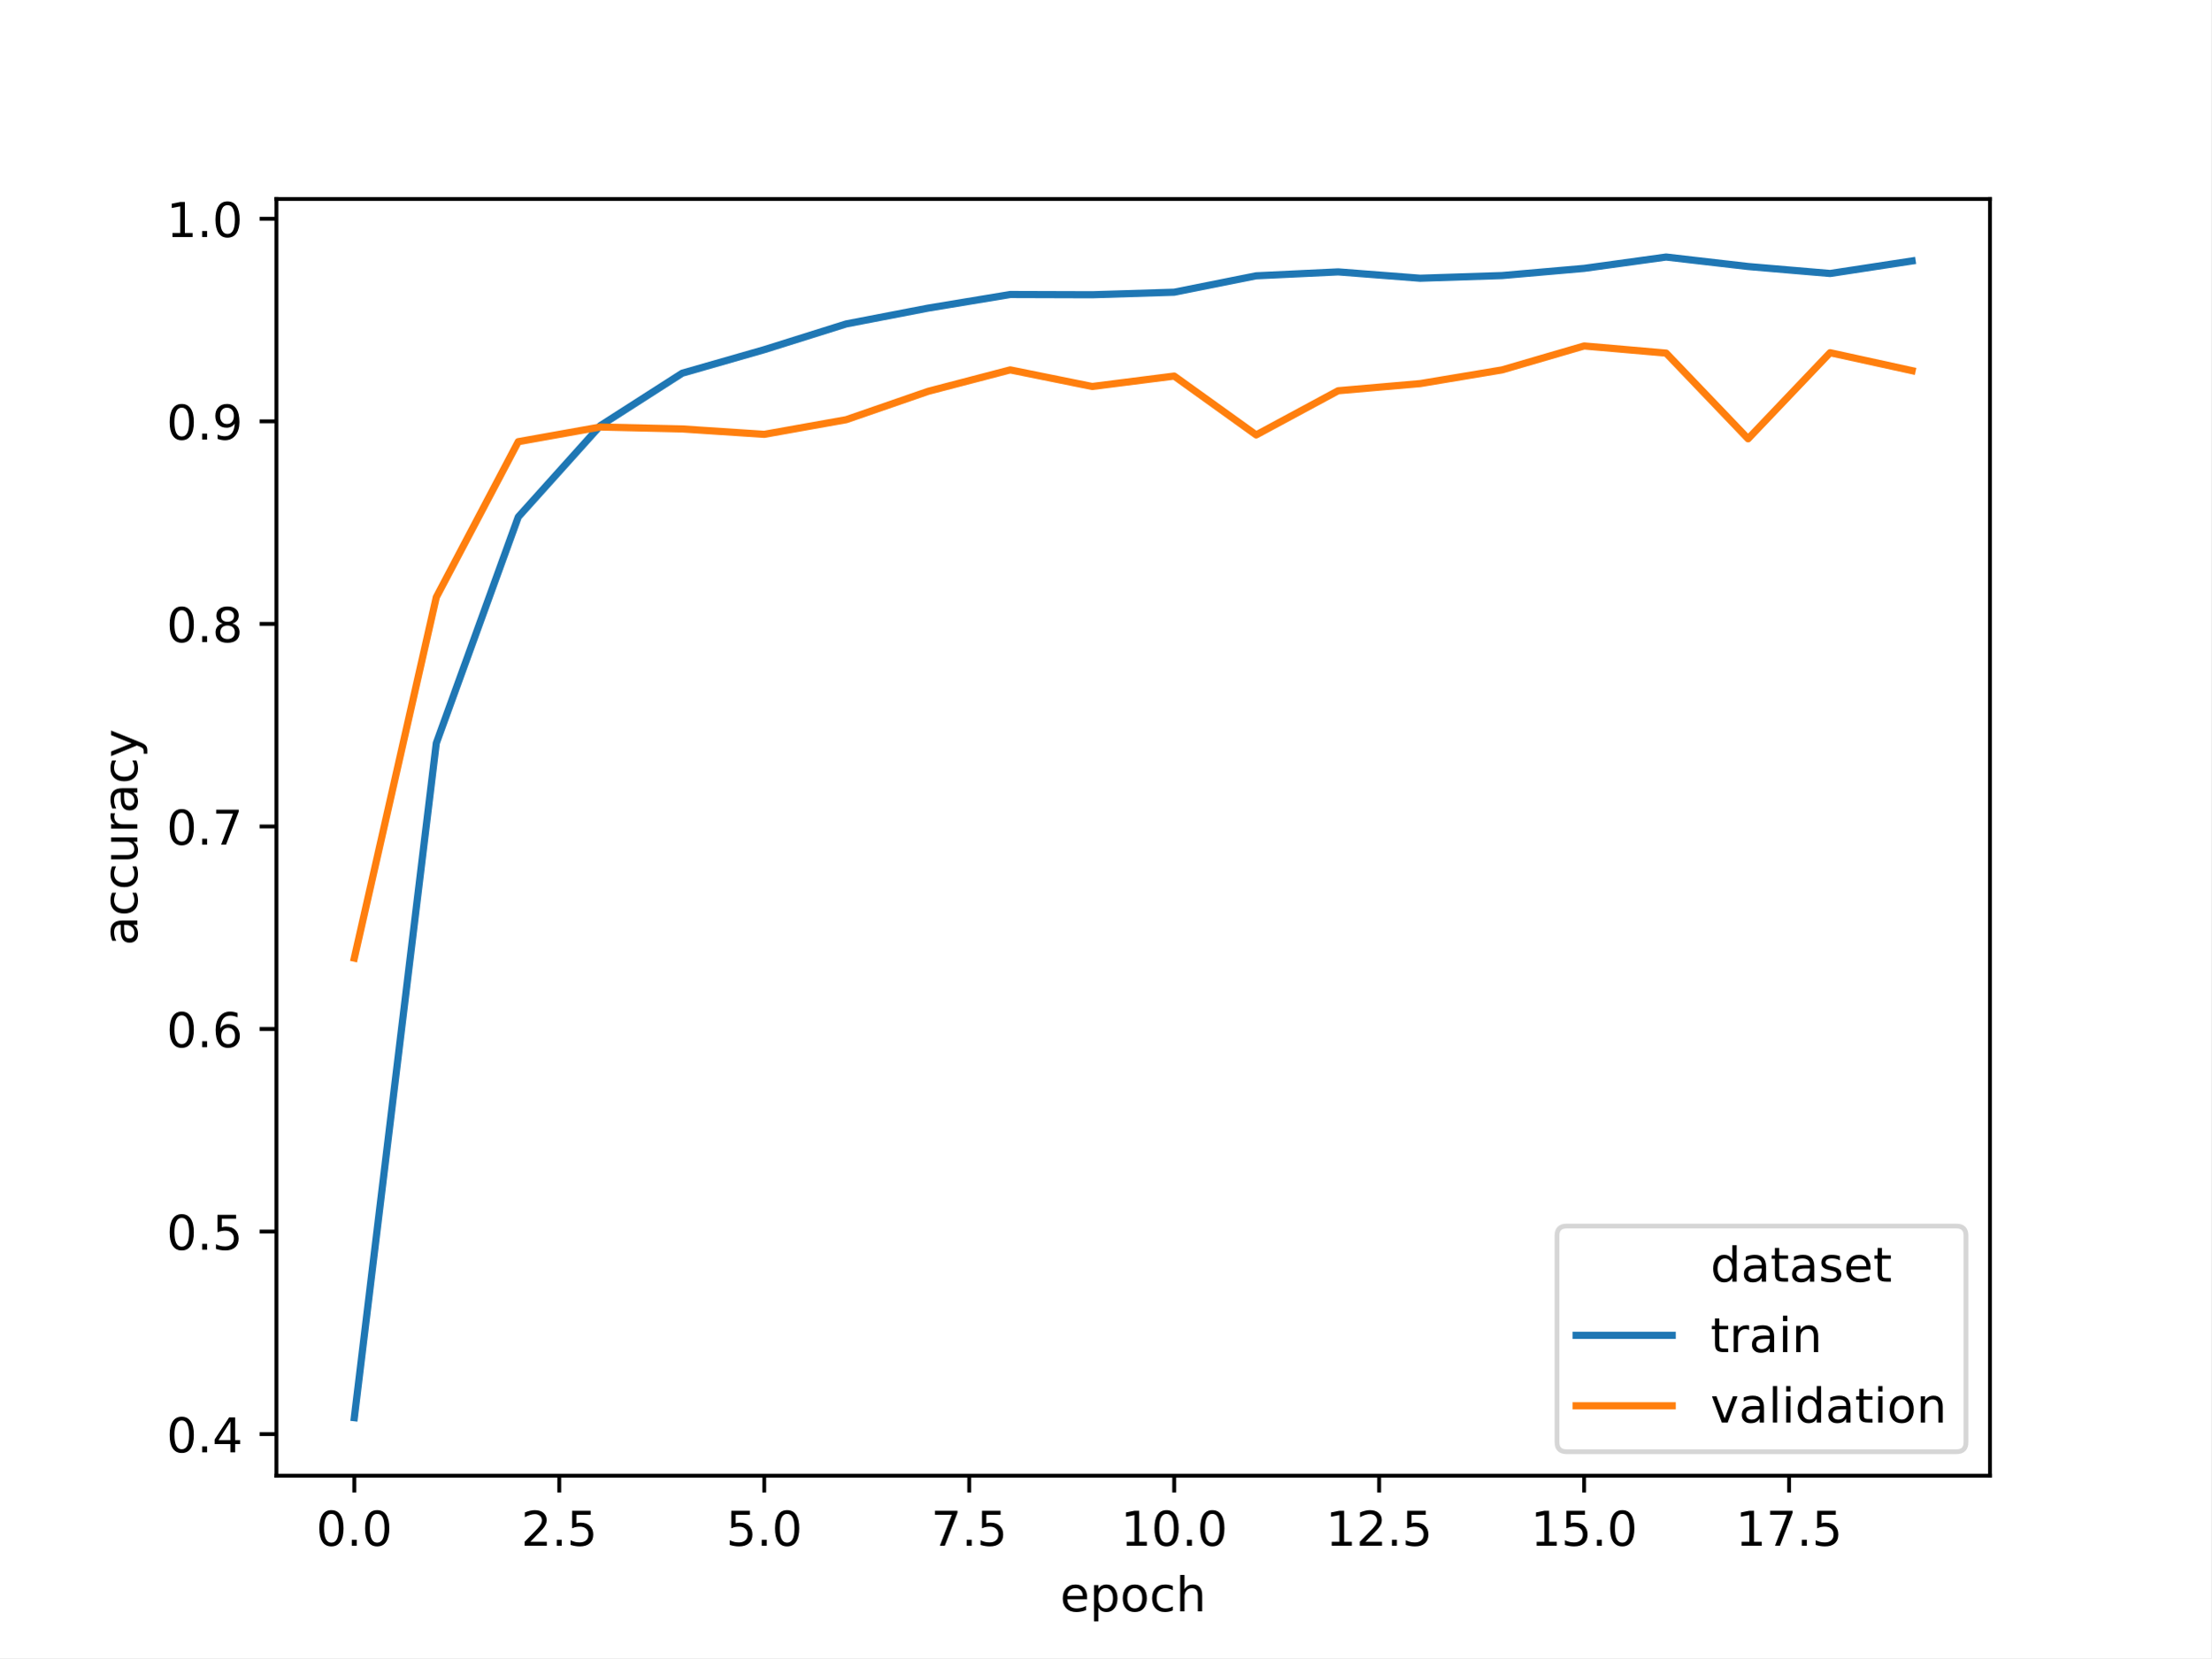
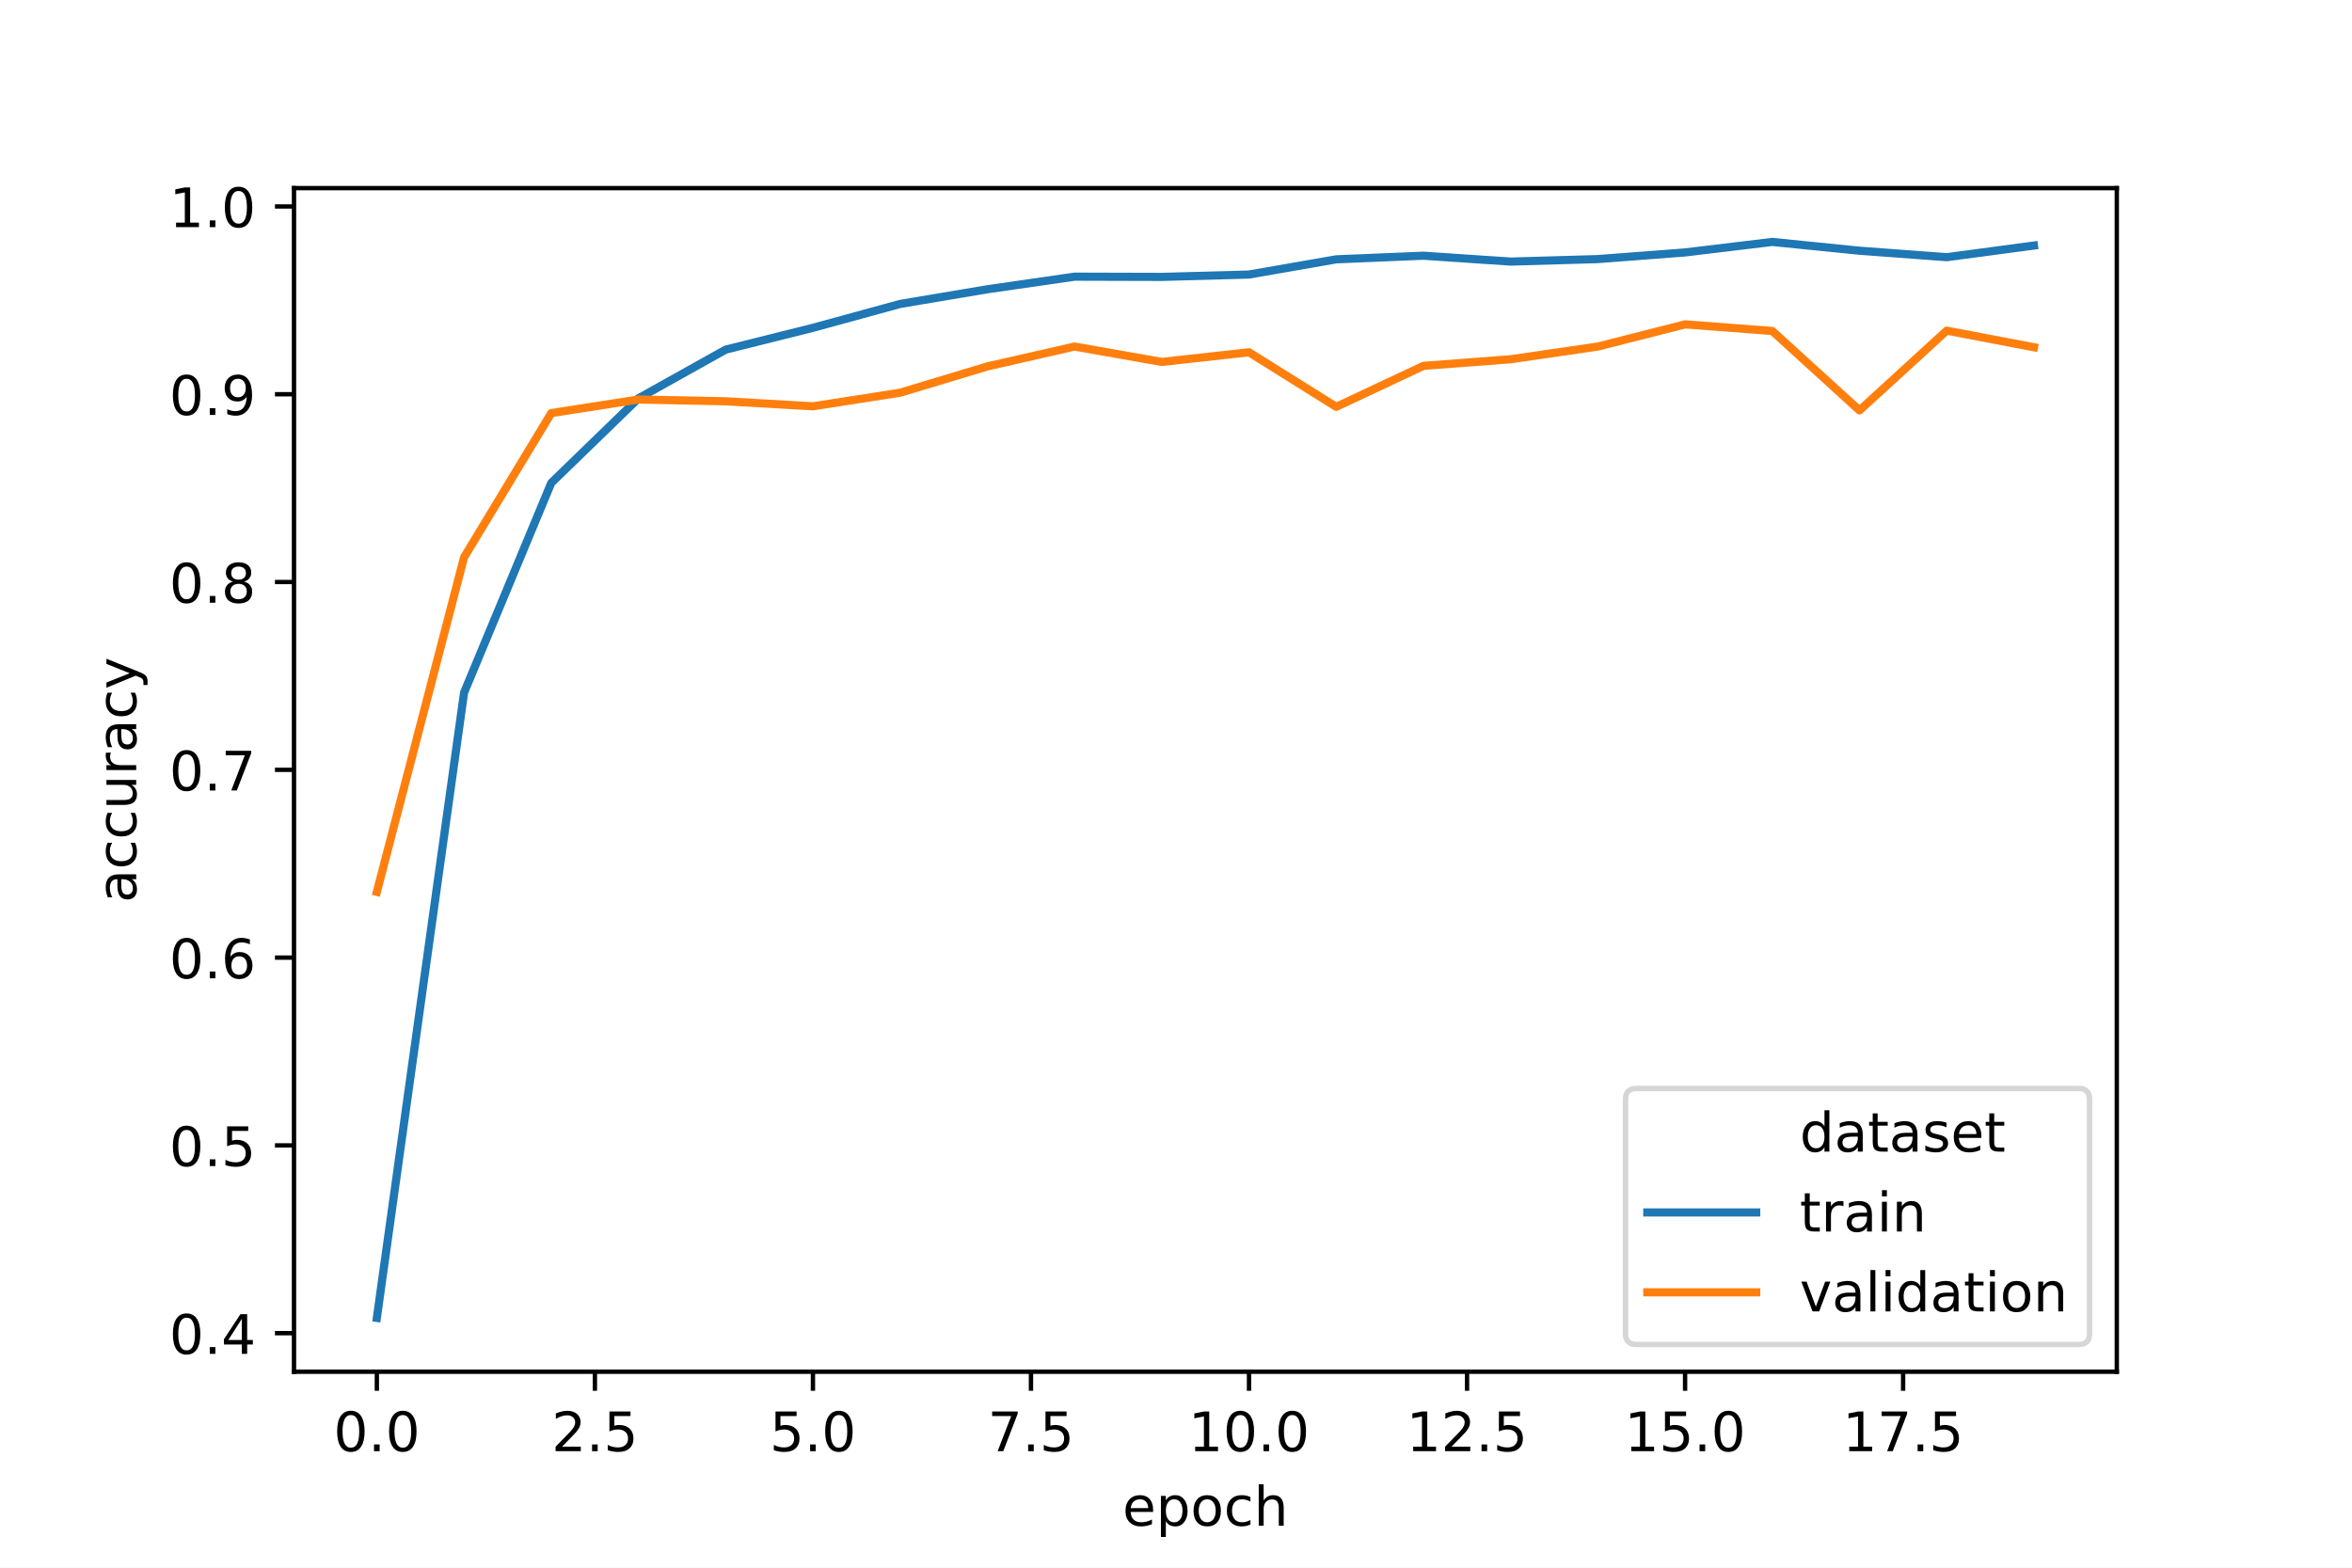
- <svg xmlns="http://www.w3.org/2000/svg" xmlns:xlink="http://www.w3.org/1999/xlink" height="345.6pt" version="1.1" viewBox="0 0 460.8 345.6" width="460.8pt">
+ <svg xmlns="http://www.w3.org/2000/svg" xmlns:xlink="http://www.w3.org/1999/xlink" height="288pt" version="1.1" viewBox="0 0 432 288" width="432pt">
  <defs>
    <style type="text/css">
*{stroke-linecap:butt;stroke-linejoin:round;}
  </style>
  </defs>
  <g id="figure_1">
    <g id="patch_1">
-       <path d="M 0 345.6  L 460.8 345.6  L 460.8 0  L 0 0  z " style="fill:#ffffff;" />
+       <path d="M 0 288  L 432 288  L 432 0  L 0 0  z " style="fill:#ffffff;" />
    </g>
    <g id="axes_1">
      <g id="patch_2">
-         <path d="M 57.6 307.584  L 414.72 307.584  L 414.72 41.472  L 57.6 41.472  z " style="fill:#ffffff;" />
+         <path d="M 54 252  L 388.8 252  L 388.8 34.56  L 54 34.56  z " style="fill:#ffffff;" />
      </g>
      <g id="matplotlib.axis_1">
        <g id="xtick_1">
          <g id="line2d_1">
            <defs>
-               <path d="M 0 0  L 0 3.5  " id="mc7d8ada54a" style="stroke:#000000;stroke-width:0.8;" />
-             </defs>
-             <g>
-               <use style="stroke:#000000;stroke-width:0.8;" x="73.833" xlink:href="#mc7d8ada54a" y="307.584" />
+               <path d="M 0 0  L 0 3.5  " id="m9effe48b3f" style="stroke:#000000;stroke-width:0.8;" />
+             </defs>
+             <g>
+               <use style="stroke:#000000;stroke-width:0.8;" x="69.218" xlink:href="#m9effe48b3f" y="252" />
            </g>
          </g>
          <g id="text_1">
            <defs>
              <path d="M 31.781 66.406  Q 24.172 66.406 20.328 58.906  Q 16.5 51.422 16.5 36.375  Q 16.5 21.391 20.328 13.891  Q 24.172 6.391 31.781 6.391  Q 39.453 6.391 43.281 13.891  Q 47.125 21.391 47.125 36.375  Q 47.125 51.422 43.281 58.906  Q 39.453 66.406 31.781 66.406  z M 31.781 74.219  Q 44.047 74.219 50.516 64.516  Q 56.984 54.828 56.984 36.375  Q 56.984 17.969 50.516 8.266  Q 44.047 -1.422 31.781 -1.422  Q 19.531 -1.422 13.062 8.266  Q 6.594 17.969 6.594 36.375  Q 6.594 54.828 13.062 64.516  Q 19.531 74.219 31.781 74.219  z " id="DejaVuSans-48" />
              <path d="M 10.688 12.406  L 21 12.406  L 21 0  L 10.688 0  z " id="DejaVuSans-46" />
            </defs>
-             <g transform="translate(65.88116 322.1824)scale(0.1 -0.1)">
+             <g transform="translate(61.26662 266.5984)scale(0.1 -0.1)">
              <use xlink:href="#DejaVuSans-48" />
              <use x="63.623" xlink:href="#DejaVuSans-46" />
              <use x="95.41" xlink:href="#DejaVuSans-48" />
            </g>
          </g>
        </g>
        <g id="xtick_2">
          <g id="line2d_2">
            <g>
-               <use style="stroke:#000000;stroke-width:0.8;" x="116.55" xlink:href="#mc7d8ada54a" y="307.584" />
+               <use style="stroke:#000000;stroke-width:0.8;" x="109.266" xlink:href="#m9effe48b3f" y="252" />
            </g>
          </g>
          <g id="text_2">
            <defs>
              <path d="M 19.188 8.297  L 53.609 8.297  L 53.609 0  L 7.328 0  L 7.328 8.297  Q 12.938 14.109 22.625 23.891  Q 32.328 33.688 34.812 36.531  Q 39.547 41.844 41.422 45.531  Q 43.312 49.219 43.312 52.781  Q 43.312 58.594 39.234 62.25  Q 35.156 65.922 28.609 65.922  Q 23.969 65.922 18.812 64.312  Q 13.672 62.703 7.812 59.422  L 7.812 69.391  Q 13.766 71.781 18.938 73  Q 24.125 74.219 28.422 74.219  Q 39.75 74.219 46.484 68.547  Q 53.219 62.891 53.219 53.422  Q 53.219 48.922 51.531 44.891  Q 49.859 40.875 45.406 35.406  Q 44.188 33.984 37.641 27.219  Q 31.109 20.453 19.188 8.297  z " id="DejaVuSans-50" />
              <path d="M 10.797 72.906  L 49.516 72.906  L 49.516 64.594  L 19.828 64.594  L 19.828 46.734  Q 21.969 47.469 24.109 47.828  Q 26.266 48.188 28.422 48.188  Q 40.625 48.188 47.75 41.5  Q 54.891 34.812 54.891 23.391  Q 54.891 11.625 47.562 5.094  Q 40.234 -1.422 26.906 -1.422  Q 22.312 -1.422 17.547 -0.641  Q 12.797 0.141 7.719 1.703  L 7.719 11.625  Q 12.109 9.234 16.797 8.062  Q 21.484 6.891 26.703 6.891  Q 35.156 6.891 40.078 11.328  Q 45.016 15.766 45.016 23.391  Q 45.016 31 40.078 35.438  Q 35.156 39.891 26.703 39.891  Q 22.75 39.891 18.812 39.016  Q 14.891 38.141 10.797 36.281  z " id="DejaVuSans-53" />
            </defs>
-             <g transform="translate(108.5989 322.1824)scale(0.1 -0.1)">
+             <g transform="translate(101.3145 266.5984)scale(0.1 -0.1)">
              <use xlink:href="#DejaVuSans-50" />
              <use x="63.623" xlink:href="#DejaVuSans-46" />
              <use x="95.41" xlink:href="#DejaVuSans-53" />
            </g>
          </g>
        </g>
        <g id="xtick_3">
          <g id="line2d_3">
            <g>
-               <use style="stroke:#000000;stroke-width:0.8;" x="159.268" xlink:href="#mc7d8ada54a" y="307.584" />
+               <use style="stroke:#000000;stroke-width:0.8;" x="149.314" xlink:href="#m9effe48b3f" y="252" />
            </g>
          </g>
          <g id="text_3">
-             <g transform="translate(151.3166 322.1824)scale(0.1 -0.1)">
+             <g transform="translate(141.3623 266.5984)scale(0.1 -0.1)">
              <use xlink:href="#DejaVuSans-53" />
              <use x="63.623" xlink:href="#DejaVuSans-46" />
              <use x="95.41" xlink:href="#DejaVuSans-48" />
            </g>
          </g>
        </g>
        <g id="xtick_4">
          <g id="line2d_4">
            <g>
-               <use style="stroke:#000000;stroke-width:0.8;" x="201.986" xlink:href="#mc7d8ada54a" y="307.584" />
+               <use style="stroke:#000000;stroke-width:0.8;" x="189.362" xlink:href="#m9effe48b3f" y="252" />
            </g>
          </g>
          <g id="text_4">
            <defs>
              <path d="M 8.203 72.906  L 55.078 72.906  L 55.078 68.703  L 28.609 0  L 18.312 0  L 43.219 64.594  L 8.203 64.594  z " id="DejaVuSans-55" />
            </defs>
-             <g transform="translate(194.0343 322.1824)scale(0.1 -0.1)">
+             <g transform="translate(181.4102 266.5984)scale(0.1 -0.1)">
              <use xlink:href="#DejaVuSans-55" />
              <use x="63.623" xlink:href="#DejaVuSans-46" />
              <use x="95.41" xlink:href="#DejaVuSans-53" />
            </g>
          </g>
        </g>
        <g id="xtick_5">
          <g id="line2d_5">
            <g>
-               <use style="stroke:#000000;stroke-width:0.8;" x="244.704" xlink:href="#mc7d8ada54a" y="307.584" />
+               <use style="stroke:#000000;stroke-width:0.8;" x="229.41" xlink:href="#m9effe48b3f" y="252" />
            </g>
          </g>
          <g id="text_5">
            <defs>
              <path d="M 12.406 8.297  L 28.516 8.297  L 28.516 63.922  L 10.984 60.406  L 10.984 69.391  L 28.422 72.906  L 38.281 72.906  L 38.281 8.297  L 54.391 8.297  L 54.391 0  L 12.406 0  z " id="DejaVuSans-49" />
            </defs>
-             <g transform="translate(233.5707 322.1824)scale(0.1 -0.1)">
+             <g transform="translate(218.2768 266.5984)scale(0.1 -0.1)">
              <use xlink:href="#DejaVuSans-49" />
              <use x="63.623" xlink:href="#DejaVuSans-48" />
              <use x="127.246" xlink:href="#DejaVuSans-46" />
              <use x="159.033" xlink:href="#DejaVuSans-48" />
            </g>
          </g>
        </g>
        <g id="xtick_6">
          <g id="line2d_6">
            <g>
-               <use style="stroke:#000000;stroke-width:0.8;" x="287.421" xlink:href="#mc7d8ada54a" y="307.584" />
+               <use style="stroke:#000000;stroke-width:0.8;" x="269.457" xlink:href="#m9effe48b3f" y="252" />
            </g>
          </g>
          <g id="text_6">
-             <g transform="translate(276.2884 322.1824)scale(0.1 -0.1)">
+             <g transform="translate(258.3246 266.5984)scale(0.1 -0.1)">
              <use xlink:href="#DejaVuSans-49" />
              <use x="63.623" xlink:href="#DejaVuSans-50" />
              <use x="127.246" xlink:href="#DejaVuSans-46" />
              <use x="159.033" xlink:href="#DejaVuSans-53" />
            </g>
          </g>
        </g>
        <g id="xtick_7">
          <g id="line2d_7">
            <g>
-               <use style="stroke:#000000;stroke-width:0.8;" x="330.139" xlink:href="#mc7d8ada54a" y="307.584" />
+               <use style="stroke:#000000;stroke-width:0.8;" x="309.505" xlink:href="#m9effe48b3f" y="252" />
            </g>
          </g>
          <g id="text_7">
-             <g transform="translate(319.0061 322.1824)scale(0.1 -0.1)">
+             <g transform="translate(298.3725 266.5984)scale(0.1 -0.1)">
              <use xlink:href="#DejaVuSans-49" />
              <use x="63.623" xlink:href="#DejaVuSans-53" />
              <use x="127.246" xlink:href="#DejaVuSans-46" />
              <use x="159.033" xlink:href="#DejaVuSans-48" />
            </g>
          </g>
        </g>
        <g id="xtick_8">
          <g id="line2d_8">
            <g>
-               <use style="stroke:#000000;stroke-width:0.8;" x="372.857" xlink:href="#mc7d8ada54a" y="307.584" />
+               <use style="stroke:#000000;stroke-width:0.8;" x="349.553" xlink:href="#m9effe48b3f" y="252" />
            </g>
          </g>
          <g id="text_8">
-             <g transform="translate(361.7238 322.1824)scale(0.1 -0.1)">
+             <g transform="translate(338.4203 266.5984)scale(0.1 -0.1)">
              <use xlink:href="#DejaVuSans-49" />
              <use x="63.623" xlink:href="#DejaVuSans-55" />
              <use x="127.246" xlink:href="#DejaVuSans-46" />
              <use x="159.033" xlink:href="#DejaVuSans-53" />
            </g>
          </g>
        </g>
        <g id="text_9">
          <defs>
            <path d="M 56.203 29.594  L 56.203 25.203  L 14.891 25.203  Q 15.484 15.922 20.484 11.062  Q 25.484 6.203 34.422 6.203  Q 39.594 6.203 44.453 7.469  Q 49.312 8.734 54.109 11.281  L 54.109 2.781  Q 49.266 0.734 44.188 -0.344  Q 39.109 -1.422 33.891 -1.422  Q 20.797 -1.422 13.156 6.188  Q 5.516 13.812 5.516 26.812  Q 5.516 40.234 12.766 48.109  Q 20.016 56 32.328 56  Q 43.359 56 49.781 48.891  Q 56.203 41.797 56.203 29.594  z M 47.219 32.234  Q 47.125 39.594 43.094 43.984  Q 39.062 48.391 32.422 48.391  Q 24.906 48.391 20.391 44.141  Q 15.875 39.891 15.188 32.172  z " id="DejaVuSans-101" />
            <path d="M 18.109 8.203  L 18.109 -20.797  L 9.078 -20.797  L 9.078 54.688  L 18.109 54.688  L 18.109 46.391  Q 20.953 51.266 25.266 53.625  Q 29.594 56 35.594 56  Q 45.562 56 51.781 48.094  Q 58.016 40.188 58.016 27.297  Q 58.016 14.406 51.781 6.484  Q 45.562 -1.422 35.594 -1.422  Q 29.594 -1.422 25.266 0.953  Q 20.953 3.328 18.109 8.203  z M 48.688 27.297  Q 48.688 37.203 44.609 42.844  Q 40.531 48.484 33.406 48.484  Q 26.266 48.484 22.188 42.844  Q 18.109 37.203 18.109 27.297  Q 18.109 17.391 22.188 11.75  Q 26.266 6.109 33.406 6.109  Q 40.531 6.109 44.609 11.75  Q 48.688 17.391 48.688 27.297  z " id="DejaVuSans-112" />
            <path d="M 30.609 48.391  Q 23.391 48.391 19.188 42.75  Q 14.984 37.109 14.984 27.297  Q 14.984 17.484 19.156 11.844  Q 23.344 6.203 30.609 6.203  Q 37.797 6.203 41.984 11.859  Q 46.188 17.531 46.188 27.297  Q 46.188 37.016 41.984 42.703  Q 37.797 48.391 30.609 48.391  z M 30.609 56  Q 42.328 56 49.016 48.375  Q 55.719 40.766 55.719 27.297  Q 55.719 13.875 49.016 6.219  Q 42.328 -1.422 30.609 -1.422  Q 18.844 -1.422 12.172 6.219  Q 5.516 13.875 5.516 27.297  Q 5.516 40.766 12.172 48.375  Q 18.844 56 30.609 56  z " id="DejaVuSans-111" />
            <path d="M 48.781 52.594  L 48.781 44.188  Q 44.969 46.297 41.141 47.344  Q 37.312 48.391 33.406 48.391  Q 24.656 48.391 19.812 42.844  Q 14.984 37.312 14.984 27.297  Q 14.984 17.281 19.812 11.734  Q 24.656 6.203 33.406 6.203  Q 37.312 6.203 41.141 7.25  Q 44.969 8.297 48.781 10.406  L 48.781 2.094  Q 45.016 0.344 40.984 -0.531  Q 36.969 -1.422 32.422 -1.422  Q 20.062 -1.422 12.781 6.344  Q 5.516 14.109 5.516 27.297  Q 5.516 40.672 12.859 48.328  Q 20.219 56 33.016 56  Q 37.156 56 41.109 55.141  Q 45.062 54.297 48.781 52.594  z " id="DejaVuSans-99" />
            <path d="M 54.891 33.016  L 54.891 0  L 45.906 0  L 45.906 32.719  Q 45.906 40.484 42.875 44.328  Q 39.844 48.188 33.797 48.188  Q 26.516 48.188 22.312 43.547  Q 18.109 38.922 18.109 30.906  L 18.109 0  L 9.078 0  L 9.078 75.984  L 18.109 75.984  L 18.109 46.188  Q 21.344 51.125 25.703 53.562  Q 30.078 56 35.797 56  Q 45.219 56 50.047 50.172  Q 54.891 44.344 54.891 33.016  z " id="DejaVuSans-104" />
          </defs>
-           <g transform="translate(220.9319 335.8606)scale(0.1 -0.1)">
+           <g transform="translate(206.1719 280.2766)scale(0.1 -0.1)">
            <use xlink:href="#DejaVuSans-101" />
            <use x="61.523" xlink:href="#DejaVuSans-112" />
            <use x="125" xlink:href="#DejaVuSans-111" />
            <use x="186.182" xlink:href="#DejaVuSans-99" />
            <use x="241.162" xlink:href="#DejaVuSans-104" />
          </g>
        </g>
      </g>
      <g id="matplotlib.axis_2">
        <g id="ytick_1">
          <g id="line2d_9">
            <defs>
-               <path d="M 0 0  L -3.5 0  " id="ma317ae43eb" style="stroke:#000000;stroke-width:0.8;" />
-             </defs>
-             <g>
-               <use style="stroke:#000000;stroke-width:0.8;" x="57.6" xlink:href="#ma317ae43eb" y="298.915" />
+               <path d="M 0 0  L -3.5 0  " id="m0498ab57f9" style="stroke:#000000;stroke-width:0.8;" />
+             </defs>
+             <g>
+               <use style="stroke:#000000;stroke-width:0.8;" x="54" xlink:href="#m0498ab57f9" y="244.916" />
            </g>
          </g>
          <g id="text_10">
            <defs>
              <path d="M 37.797 64.312  L 12.891 25.391  L 37.797 25.391  z M 35.203 72.906  L 47.609 72.906  L 47.609 25.391  L 58.016 25.391  L 58.016 17.188  L 47.609 17.188  L 47.609 0  L 37.797 0  L 37.797 17.188  L 4.891 17.188  L 4.891 26.703  z " id="DejaVuSans-52" />
            </defs>
-             <g transform="translate(34.69687 302.7138)scale(0.1 -0.1)">
+             <g transform="translate(31.09688 248.7155)scale(0.1 -0.1)">
              <use xlink:href="#DejaVuSans-48" />
              <use x="63.623" xlink:href="#DejaVuSans-46" />
              <use x="95.41" xlink:href="#DejaVuSans-52" />
            </g>
          </g>
        </g>
        <g id="ytick_2">
          <g id="line2d_10">
            <g>
-               <use style="stroke:#000000;stroke-width:0.8;" x="57.6" xlink:href="#ma317ae43eb" y="256.695" />
+               <use style="stroke:#000000;stroke-width:0.8;" x="54" xlink:href="#m0498ab57f9" y="210.418" />
            </g>
          </g>
          <g id="text_11">
-             <g transform="translate(34.69687 260.494)scale(0.1 -0.1)">
+             <g transform="translate(31.09688 214.2177)scale(0.1 -0.1)">
              <use xlink:href="#DejaVuSans-48" />
              <use x="63.623" xlink:href="#DejaVuSans-46" />
              <use x="95.41" xlink:href="#DejaVuSans-53" />
            </g>
          </g>
        </g>
        <g id="ytick_3">
          <g id="line2d_11">
            <g>
-               <use style="stroke:#000000;stroke-width:0.8;" x="57.6" xlink:href="#ma317ae43eb" y="214.475" />
+               <use style="stroke:#000000;stroke-width:0.8;" x="54" xlink:href="#m0498ab57f9" y="175.921" />
            </g>
          </g>
          <g id="text_12">
            <defs>
              <path d="M 33.016 40.375  Q 26.375 40.375 22.484 35.828  Q 18.609 31.297 18.609 23.391  Q 18.609 15.531 22.484 10.953  Q 26.375 6.391 33.016 6.391  Q 39.656 6.391 43.531 10.953  Q 47.406 15.531 47.406 23.391  Q 47.406 31.297 43.531 35.828  Q 39.656 40.375 33.016 40.375  z M 52.594 71.297  L 52.594 62.312  Q 48.875 64.062 45.094 64.984  Q 41.312 65.922 37.594 65.922  Q 27.828 65.922 22.672 59.328  Q 17.531 52.734 16.797 39.406  Q 19.672 43.656 24.016 45.922  Q 28.375 48.188 33.594 48.188  Q 44.578 48.188 50.953 41.516  Q 57.328 34.859 57.328 23.391  Q 57.328 12.156 50.688 5.359  Q 44.047 -1.422 33.016 -1.422  Q 20.359 -1.422 13.672 8.266  Q 6.984 17.969 6.984 36.375  Q 6.984 53.656 15.188 63.938  Q 23.391 74.219 37.203 74.219  Q 40.922 74.219 44.703 73.484  Q 48.484 72.75 52.594 71.297  z " id="DejaVuSans-54" />
            </defs>
-             <g transform="translate(34.69687 218.2742)scale(0.1 -0.1)">
+             <g transform="translate(31.09688 179.7199)scale(0.1 -0.1)">
              <use xlink:href="#DejaVuSans-48" />
              <use x="63.623" xlink:href="#DejaVuSans-46" />
              <use x="95.41" xlink:href="#DejaVuSans-54" />
            </g>
          </g>
        </g>
        <g id="ytick_4">
          <g id="line2d_12">
            <g>
-               <use style="stroke:#000000;stroke-width:0.8;" x="57.6" xlink:href="#ma317ae43eb" y="172.255" />
+               <use style="stroke:#000000;stroke-width:0.8;" x="54" xlink:href="#m0498ab57f9" y="141.423" />
            </g>
          </g>
          <g id="text_13">
-             <g transform="translate(34.69687 176.0544)scale(0.1 -0.1)">
+             <g transform="translate(31.09688 145.2221)scale(0.1 -0.1)">
              <use xlink:href="#DejaVuSans-48" />
              <use x="63.623" xlink:href="#DejaVuSans-46" />
              <use x="95.41" xlink:href="#DejaVuSans-55" />
            </g>
          </g>
        </g>
        <g id="ytick_5">
          <g id="line2d_13">
            <g>
-               <use style="stroke:#000000;stroke-width:0.8;" x="57.6" xlink:href="#ma317ae43eb" y="130.035" />
+               <use style="stroke:#000000;stroke-width:0.8;" x="54" xlink:href="#m0498ab57f9" y="106.925" />
            </g>
          </g>
          <g id="text_14">
            <defs>
              <path d="M 31.781 34.625  Q 24.75 34.625 20.719 30.859  Q 16.703 27.094 16.703 20.516  Q 16.703 13.922 20.719 10.156  Q 24.75 6.391 31.781 6.391  Q 38.812 6.391 42.859 10.172  Q 46.922 13.969 46.922 20.516  Q 46.922 27.094 42.891 30.859  Q 38.875 34.625 31.781 34.625  z M 21.922 38.812  Q 15.578 40.375 12.031 44.719  Q 8.5 49.078 8.5 55.328  Q 8.5 64.062 14.719 69.141  Q 20.953 74.219 31.781 74.219  Q 42.672 74.219 48.875 69.141  Q 55.078 64.062 55.078 55.328  Q 55.078 49.078 51.531 44.719  Q 48 40.375 41.703 38.812  Q 48.828 37.156 52.797 32.312  Q 56.781 27.484 56.781 20.516  Q 56.781 9.906 50.312 4.234  Q 43.844 -1.422 31.781 -1.422  Q 19.734 -1.422 13.25 4.234  Q 6.781 9.906 6.781 20.516  Q 6.781 27.484 10.781 32.312  Q 14.797 37.156 21.922 38.812  z M 18.312 54.391  Q 18.312 48.734 21.844 45.562  Q 25.391 42.391 31.781 42.391  Q 38.141 42.391 41.719 45.562  Q 45.312 48.734 45.312 54.391  Q 45.312 60.062 41.719 63.234  Q 38.141 66.406 31.781 66.406  Q 25.391 66.406 21.844 63.234  Q 18.312 60.062 18.312 54.391  z " id="DejaVuSans-56" />
            </defs>
-             <g transform="translate(34.69687 133.8345)scale(0.1 -0.1)">
+             <g transform="translate(31.09688 110.7243)scale(0.1 -0.1)">
              <use xlink:href="#DejaVuSans-48" />
              <use x="63.623" xlink:href="#DejaVuSans-46" />
              <use x="95.41" xlink:href="#DejaVuSans-56" />
            </g>
          </g>
        </g>
        <g id="ytick_6">
          <g id="line2d_14">
            <g>
-               <use style="stroke:#000000;stroke-width:0.8;" x="57.6" xlink:href="#ma317ae43eb" y="87.816" />
+               <use style="stroke:#000000;stroke-width:0.8;" x="54" xlink:href="#m0498ab57f9" y="72.427" />
            </g>
          </g>
          <g id="text_15">
            <defs>
              <path d="M 10.984 1.516  L 10.984 10.5  Q 14.703 8.734 18.5 7.812  Q 22.312 6.891 25.984 6.891  Q 35.75 6.891 40.891 13.453  Q 46.047 20.016 46.781 33.406  Q 43.953 29.203 39.594 26.953  Q 35.25 24.703 29.984 24.703  Q 19.047 24.703 12.672 31.312  Q 6.297 37.938 6.297 49.422  Q 6.297 60.641 12.938 67.422  Q 19.578 74.219 30.609 74.219  Q 43.266 74.219 49.922 64.516  Q 56.594 54.828 56.594 36.375  Q 56.594 19.141 48.406 8.859  Q 40.234 -1.422 26.422 -1.422  Q 22.703 -1.422 18.891 -0.688  Q 15.094 0.047 10.984 1.516  z M 30.609 32.422  Q 37.25 32.422 41.125 36.953  Q 45.016 41.5 45.016 49.422  Q 45.016 57.281 41.125 61.844  Q 37.25 66.406 30.609 66.406  Q 23.969 66.406 20.094 61.844  Q 16.219 57.281 16.219 49.422  Q 16.219 41.5 20.094 36.953  Q 23.969 32.422 30.609 32.422  z " id="DejaVuSans-57" />
            </defs>
-             <g transform="translate(34.69687 91.61473)scale(0.1 -0.1)">
+             <g transform="translate(31.09688 76.22648)scale(0.1 -0.1)">
              <use xlink:href="#DejaVuSans-48" />
              <use x="63.623" xlink:href="#DejaVuSans-46" />
              <use x="95.41" xlink:href="#DejaVuSans-57" />
            </g>
          </g>
        </g>
        <g id="ytick_7">
          <g id="line2d_15">
            <g>
-               <use style="stroke:#000000;stroke-width:0.8;" x="57.6" xlink:href="#ma317ae43eb" y="45.596" />
+               <use style="stroke:#000000;stroke-width:0.8;" x="54" xlink:href="#m0498ab57f9" y="37.929" />
            </g>
          </g>
          <g id="text_16">
-             <g transform="translate(34.69687 49.3949)scale(0.1 -0.1)">
+             <g transform="translate(31.09688 41.72868)scale(0.1 -0.1)">
              <use xlink:href="#DejaVuSans-49" />
              <use x="63.623" xlink:href="#DejaVuSans-46" />
              <use x="95.41" xlink:href="#DejaVuSans-48" />
            </g>
          </g>
        </g>
        <g id="text_17">
          <defs>
            <path d="M 34.281 27.484  Q 23.391 27.484 19.188 25  Q 14.984 22.516 14.984 16.5  Q 14.984 11.719 18.141 8.906  Q 21.297 6.109 26.703 6.109  Q 34.188 6.109 38.703 11.406  Q 43.219 16.703 43.219 25.484  L 43.219 27.484  z M 52.203 31.203  L 52.203 0  L 43.219 0  L 43.219 8.297  Q 40.141 3.328 35.547 0.953  Q 30.953 -1.422 24.312 -1.422  Q 15.922 -1.422 10.953 3.297  Q 6 8.016 6 15.922  Q 6 25.141 12.172 29.828  Q 18.359 34.516 30.609 34.516  L 43.219 34.516  L 43.219 35.406  Q 43.219 41.609 39.141 45  Q 35.062 48.391 27.688 48.391  Q 23 48.391 18.547 47.266  Q 14.109 46.141 10.016 43.891  L 10.016 52.203  Q 14.938 54.109 19.578 55.047  Q 24.219 56 28.609 56  Q 40.484 56 46.344 49.844  Q 52.203 43.703 52.203 31.203  z " id="DejaVuSans-97" />
            <path d="M 8.5 21.578  L 8.5 54.688  L 17.484 54.688  L 17.484 21.922  Q 17.484 14.156 20.5 10.266  Q 23.531 6.391 29.594 6.391  Q 36.859 6.391 41.078 11.031  Q 45.312 15.672 45.312 23.688  L 45.312 54.688  L 54.297 54.688  L 54.297 0  L 45.312 0  L 45.312 8.406  Q 42.047 3.422 37.719 1  Q 33.406 -1.422 27.688 -1.422  Q 18.266 -1.422 13.375 4.438  Q 8.5 10.297 8.5 21.578  z M 31.109 56  z " id="DejaVuSans-117" />
            <path d="M 41.109 46.297  Q 39.594 47.172 37.812 47.578  Q 36.031 48 33.891 48  Q 26.266 48 22.188 43.047  Q 18.109 38.094 18.109 28.812  L 18.109 0  L 9.078 0  L 9.078 54.688  L 18.109 54.688  L 18.109 46.188  Q 20.953 51.172 25.484 53.578  Q 30.031 56 36.531 56  Q 37.453 56 38.578 55.875  Q 39.703 55.766 41.062 55.516  z " id="DejaVuSans-114" />
            <path d="M 32.172 -5.078  Q 28.375 -14.844 24.75 -17.812  Q 21.141 -20.797 15.094 -20.797  L 7.906 -20.797  L 7.906 -13.281  L 13.188 -13.281  Q 16.891 -13.281 18.938 -11.516  Q 21 -9.766 23.484 -3.219  L 25.094 0.875  L 2.984 54.688  L 12.5 54.688  L 29.594 11.922  L 46.688 54.688  L 56.203 54.688  z " id="DejaVuSans-121" />
          </defs>
-           <g transform="translate(28.61719 197.0874)rotate(-90)scale(0.1 -0.1)">
+           <g transform="translate(25.01719 165.8394)rotate(-90)scale(0.1 -0.1)">
            <use xlink:href="#DejaVuSans-97" />
            <use x="61.279" xlink:href="#DejaVuSans-99" />
            <use x="116.26" xlink:href="#DejaVuSans-99" />
            <use x="171.24" xlink:href="#DejaVuSans-117" />
            <use x="234.619" xlink:href="#DejaVuSans-114" />
            <use x="275.732" xlink:href="#DejaVuSans-97" />
            <use x="337.012" xlink:href="#DejaVuSans-99" />
            <use x="391.992" xlink:href="#DejaVuSans-121" />
          </g>
        </g>
      </g>
      <g id="line2d_16">
-         <path clip-path="url(#p303cdba65d)" d="M 73.833 295.488  L 90.92 154.898  L 108.007 107.745  L 125.094 88.729  L 142.181 77.779  L 159.268 72.878  L 176.355 67.509  L 193.442 64.211  L 210.529 61.38  L 227.616 61.433  L 244.704 60.899  L 261.791 57.481  L 278.878 56.666  L 295.965 57.988  L 313.052 57.427  L 330.139 55.932  L 347.226 53.568  L 364.313 55.544  L 381.4 57  L 398.487 54.383  " style="fill:none;stroke:#1f77b4;stroke-linecap:square;stroke-width:1.5;" />
+         <path clip-path="url(#p0f6a98e4e2)" d="M 69.218 242.116  L 85.237 127.24  L 101.256 88.712  L 117.276 73.174  L 133.295 64.226  L 149.314 60.222  L 165.333 55.835  L 181.352 53.14  L 197.371 50.827  L 213.39 50.871  L 229.41 50.434  L 245.429 47.641  L 261.448 46.975  L 277.467 48.055  L 293.486 47.597  L 309.505 46.375  L 325.524 44.444  L 341.544 46.059  L 357.563 47.248  L 373.582 45.109  " style="fill:none;stroke:#1f77b4;stroke-linecap:square;stroke-width:1.5;" />
      </g>
      <g id="line2d_17">
-         <path clip-path="url(#p303cdba65d)" d="M 73.833 199.696  L 90.92 124.476  L 108.007 92.055  L 125.094 88.998  L 142.181 89.4  L 159.268 90.527  L 176.355 87.47  L 193.442 81.557  L 210.529 77.092  L 227.616 80.551  L 244.704 78.379  L 261.791 90.647  L 278.878 81.436  L 295.965 79.948  L 313.052 77.092  L 330.139 72.104  L 347.226 73.592  L 364.313 91.452  L 381.4 73.512  L 398.487 77.253  " style="fill:none;stroke:#ff7f0e;stroke-linecap:square;stroke-width:1.5;" />
+         <path clip-path="url(#p0f6a98e4e2)" d="M 69.218 163.845  L 85.237 102.383  L 101.256 75.891  L 117.276 73.394  L 133.295 73.722  L 149.314 74.643  L 165.333 72.145  L 181.352 67.313  L 197.371 63.665  L 213.39 66.491  L 229.41 64.717  L 245.429 74.741  L 261.448 67.214  L 277.467 65.998  L 293.486 63.665  L 309.505 59.589  L 325.524 60.805  L 341.544 75.398  L 357.563 60.74  L 373.582 63.796  " style="fill:none;stroke:#ff7f0e;stroke-linecap:square;stroke-width:1.5;" />
      </g>
      <g id="line2d_18" />
      <g id="line2d_19" />
      <g id="line2d_20" />
      <g id="patch_3">
-         <path d="M 57.6 307.584  L 57.6 41.472  " style="fill:none;stroke:#000000;stroke-linecap:square;stroke-linejoin:miter;stroke-width:0.8;" />
+         <path d="M 54 252  L 54 34.56  " style="fill:none;stroke:#000000;stroke-linecap:square;stroke-linejoin:miter;stroke-width:0.8;" />
      </g>
      <g id="patch_4">
-         <path d="M 414.72 307.584  L 414.72 41.472  " style="fill:none;stroke:#000000;stroke-linecap:square;stroke-linejoin:miter;stroke-width:0.8;" />
+         <path d="M 388.8 252  L 388.8 34.56  " style="fill:none;stroke:#000000;stroke-linecap:square;stroke-linejoin:miter;stroke-width:0.8;" />
      </g>
      <g id="patch_5">
-         <path d="M 57.6 307.584  L 414.72 307.584  " style="fill:none;stroke:#000000;stroke-linecap:square;stroke-linejoin:miter;stroke-width:0.8;" />
+         <path d="M 54 252  L 388.8 252  " style="fill:none;stroke:#000000;stroke-linecap:square;stroke-linejoin:miter;stroke-width:0.8;" />
      </g>
      <g id="patch_6">
-         <path d="M 57.6 41.472  L 414.72 41.472  " style="fill:none;stroke:#000000;stroke-linecap:square;stroke-linejoin:miter;stroke-width:0.8;" />
+         <path d="M 54 34.56  L 388.8 34.56  " style="fill:none;stroke:#000000;stroke-linecap:square;stroke-linejoin:miter;stroke-width:0.8;" />
      </g>
      <g id="legend_1">
        <g id="patch_7">
-           <path d="M 326.486 302.584  L 407.72 302.584  Q 409.72 302.584 409.72 300.584  L 409.72 257.55  Q 409.72 255.55 407.72 255.55  L 326.486 255.55  Q 324.486 255.55 324.486 257.55  L 324.486 300.584  Q 324.486 302.584 326.486 302.584  z " style="fill:#ffffff;opacity:0.8;stroke:#cccccc;stroke-linejoin:miter;" />
+           <path d="M 300.566 247  L 381.8 247  Q 383.8 247 383.8 245  L 383.8 201.966  Q 383.8 199.966 381.8 199.966  L 300.566 199.966  Q 298.566 199.966 298.566 201.966  L 298.566 245  Q 298.566 247 300.566 247  z " style="fill:#ffffff;opacity:0.8;stroke:#cccccc;stroke-linejoin:miter;" />
        </g>
        <g id="line2d_21">
-           <path d="M 328.486 263.648  L 348.486 263.648  " style="fill:none;" />
+           <path d="M 302.566 208.064  L 322.566 208.064  " style="fill:none;" />
        </g>
        <g id="line2d_22" />
        <g id="text_18">
          <defs>
            <path d="M 45.406 46.391  L 45.406 75.984  L 54.391 75.984  L 54.391 0  L 45.406 0  L 45.406 8.203  Q 42.578 3.328 38.25 0.953  Q 33.938 -1.422 27.875 -1.422  Q 17.969 -1.422 11.734 6.484  Q 5.516 14.406 5.516 27.297  Q 5.516 40.188 11.734 48.094  Q 17.969 56 27.875 56  Q 33.938 56 38.25 53.625  Q 42.578 51.266 45.406 46.391  z M 14.797 27.297  Q 14.797 17.391 18.875 11.75  Q 22.953 6.109 30.078 6.109  Q 37.203 6.109 41.297 11.75  Q 45.406 17.391 45.406 27.297  Q 45.406 37.203 41.297 42.844  Q 37.203 48.484 30.078 48.484  Q 22.953 48.484 18.875 42.844  Q 14.797 37.203 14.797 27.297  z " id="DejaVuSans-100" />
            <path d="M 18.312 70.219  L 18.312 54.688  L 36.812 54.688  L 36.812 47.703  L 18.312 47.703  L 18.312 18.016  Q 18.312 11.328 20.141 9.422  Q 21.969 7.516 27.594 7.516  L 36.812 7.516  L 36.812 0  L 27.594 0  Q 17.188 0 13.234 3.875  Q 9.281 7.766 9.281 18.016  L 9.281 47.703  L 2.688 47.703  L 2.688 54.688  L 9.281 54.688  L 9.281 70.219  z " id="DejaVuSans-116" />
            <path d="M 44.281 53.078  L 44.281 44.578  Q 40.484 46.531 36.375 47.5  Q 32.281 48.484 27.875 48.484  Q 21.188 48.484 17.844 46.438  Q 14.5 44.391 14.5 40.281  Q 14.5 37.156 16.891 35.375  Q 19.281 33.594 26.516 31.984  L 29.594 31.297  Q 39.156 29.25 43.188 25.516  Q 47.219 21.781 47.219 15.094  Q 47.219 7.469 41.188 3.016  Q 35.156 -1.422 24.609 -1.422  Q 20.219 -1.422 15.453 -0.562  Q 10.688 0.297 5.422 2  L 5.422 11.281  Q 10.406 8.688 15.234 7.391  Q 20.062 6.109 24.812 6.109  Q 31.156 6.109 34.562 8.281  Q 37.984 10.453 37.984 14.406  Q 37.984 18.062 35.516 20.016  Q 33.062 21.969 24.703 23.781  L 21.578 24.516  Q 13.234 26.266 9.516 29.906  Q 5.812 33.547 5.812 39.891  Q 5.812 47.609 11.281 51.797  Q 16.75 56 26.812 56  Q 31.781 56 36.172 55.266  Q 40.578 54.547 44.281 53.078  z " id="DejaVuSans-115" />
          </defs>
-           <g transform="translate(356.4856 267.1481)scale(0.1 -0.1)">
+           <g transform="translate(330.5656 211.5641)scale(0.1 -0.1)">
            <use xlink:href="#DejaVuSans-100" />
            <use x="63.477" xlink:href="#DejaVuSans-97" />
            <use x="124.756" xlink:href="#DejaVuSans-116" />
            <use x="163.965" xlink:href="#DejaVuSans-97" />
            <use x="225.244" xlink:href="#DejaVuSans-115" />
            <use x="277.344" xlink:href="#DejaVuSans-101" />
            <use x="338.867" xlink:href="#DejaVuSans-116" />
          </g>
        </g>
        <g id="line2d_23">
-           <path d="M 328.486 278.326  L 348.486 278.326  " style="fill:none;stroke:#1f77b4;stroke-linecap:square;stroke-width:1.5;" />
+           <path d="M 302.566 222.742  L 322.566 222.742  " style="fill:none;stroke:#1f77b4;stroke-linecap:square;stroke-width:1.5;" />
        </g>
        <g id="line2d_24" />
        <g id="text_19">
          <defs>
            <path d="M 9.422 54.688  L 18.406 54.688  L 18.406 0  L 9.422 0  z M 9.422 75.984  L 18.406 75.984  L 18.406 64.594  L 9.422 64.594  z " id="DejaVuSans-105" />
            <path d="M 54.891 33.016  L 54.891 0  L 45.906 0  L 45.906 32.719  Q 45.906 40.484 42.875 44.328  Q 39.844 48.188 33.797 48.188  Q 26.516 48.188 22.312 43.547  Q 18.109 38.922 18.109 30.906  L 18.109 0  L 9.078 0  L 9.078 54.688  L 18.109 54.688  L 18.109 46.188  Q 21.344 51.125 25.703 53.562  Q 30.078 56 35.797 56  Q 45.219 56 50.047 50.172  Q 54.891 44.344 54.891 33.016  z " id="DejaVuSans-110" />
          </defs>
-           <g transform="translate(356.4856 281.8262)scale(0.1 -0.1)">
+           <g transform="translate(330.5656 226.2422)scale(0.1 -0.1)">
            <use xlink:href="#DejaVuSans-116" />
            <use x="39.209" xlink:href="#DejaVuSans-114" />
            <use x="80.322" xlink:href="#DejaVuSans-97" />
            <use x="141.602" xlink:href="#DejaVuSans-105" />
            <use x="169.385" xlink:href="#DejaVuSans-110" />
          </g>
        </g>
        <g id="line2d_25">
-           <path d="M 328.486 293.004  L 348.486 293.004  " style="fill:none;stroke:#ff7f0e;stroke-linecap:square;stroke-width:1.5;" />
+           <path d="M 302.566 237.42  L 322.566 237.42  " style="fill:none;stroke:#ff7f0e;stroke-linecap:square;stroke-width:1.5;" />
        </g>
        <g id="line2d_26" />
        <g id="text_20">
          <defs>
            <path d="M 2.984 54.688  L 12.5 54.688  L 29.594 8.797  L 46.688 54.688  L 56.203 54.688  L 35.688 0  L 23.484 0  z " id="DejaVuSans-118" />
            <path d="M 9.422 75.984  L 18.406 75.984  L 18.406 0  L 9.422 0  z " id="DejaVuSans-108" />
          </defs>
-           <g transform="translate(356.4856 296.5043)scale(0.1 -0.1)">
+           <g transform="translate(330.5656 240.9203)scale(0.1 -0.1)">
            <use xlink:href="#DejaVuSans-118" />
            <use x="59.18" xlink:href="#DejaVuSans-97" />
            <use x="120.459" xlink:href="#DejaVuSans-108" />
            <use x="148.242" xlink:href="#DejaVuSans-105" />
            <use x="176.025" xlink:href="#DejaVuSans-100" />
            <use x="239.502" xlink:href="#DejaVuSans-97" />
            <use x="300.781" xlink:href="#DejaVuSans-116" />
            <use x="339.99" xlink:href="#DejaVuSans-105" />
            <use x="367.773" xlink:href="#DejaVuSans-111" />
            <use x="428.955" xlink:href="#DejaVuSans-110" />
          </g>
        </g>
      </g>
    </g>
  </g>
  <defs>
-     <clipPath id="p303cdba65d">
-       <rect height="266.112" width="357.12" x="57.6" y="41.472" />
+     <clipPath id="p0f6a98e4e2">
+       <rect height="217.44" width="334.8" x="54" y="34.56" />
    </clipPath>
  </defs>
</svg>
